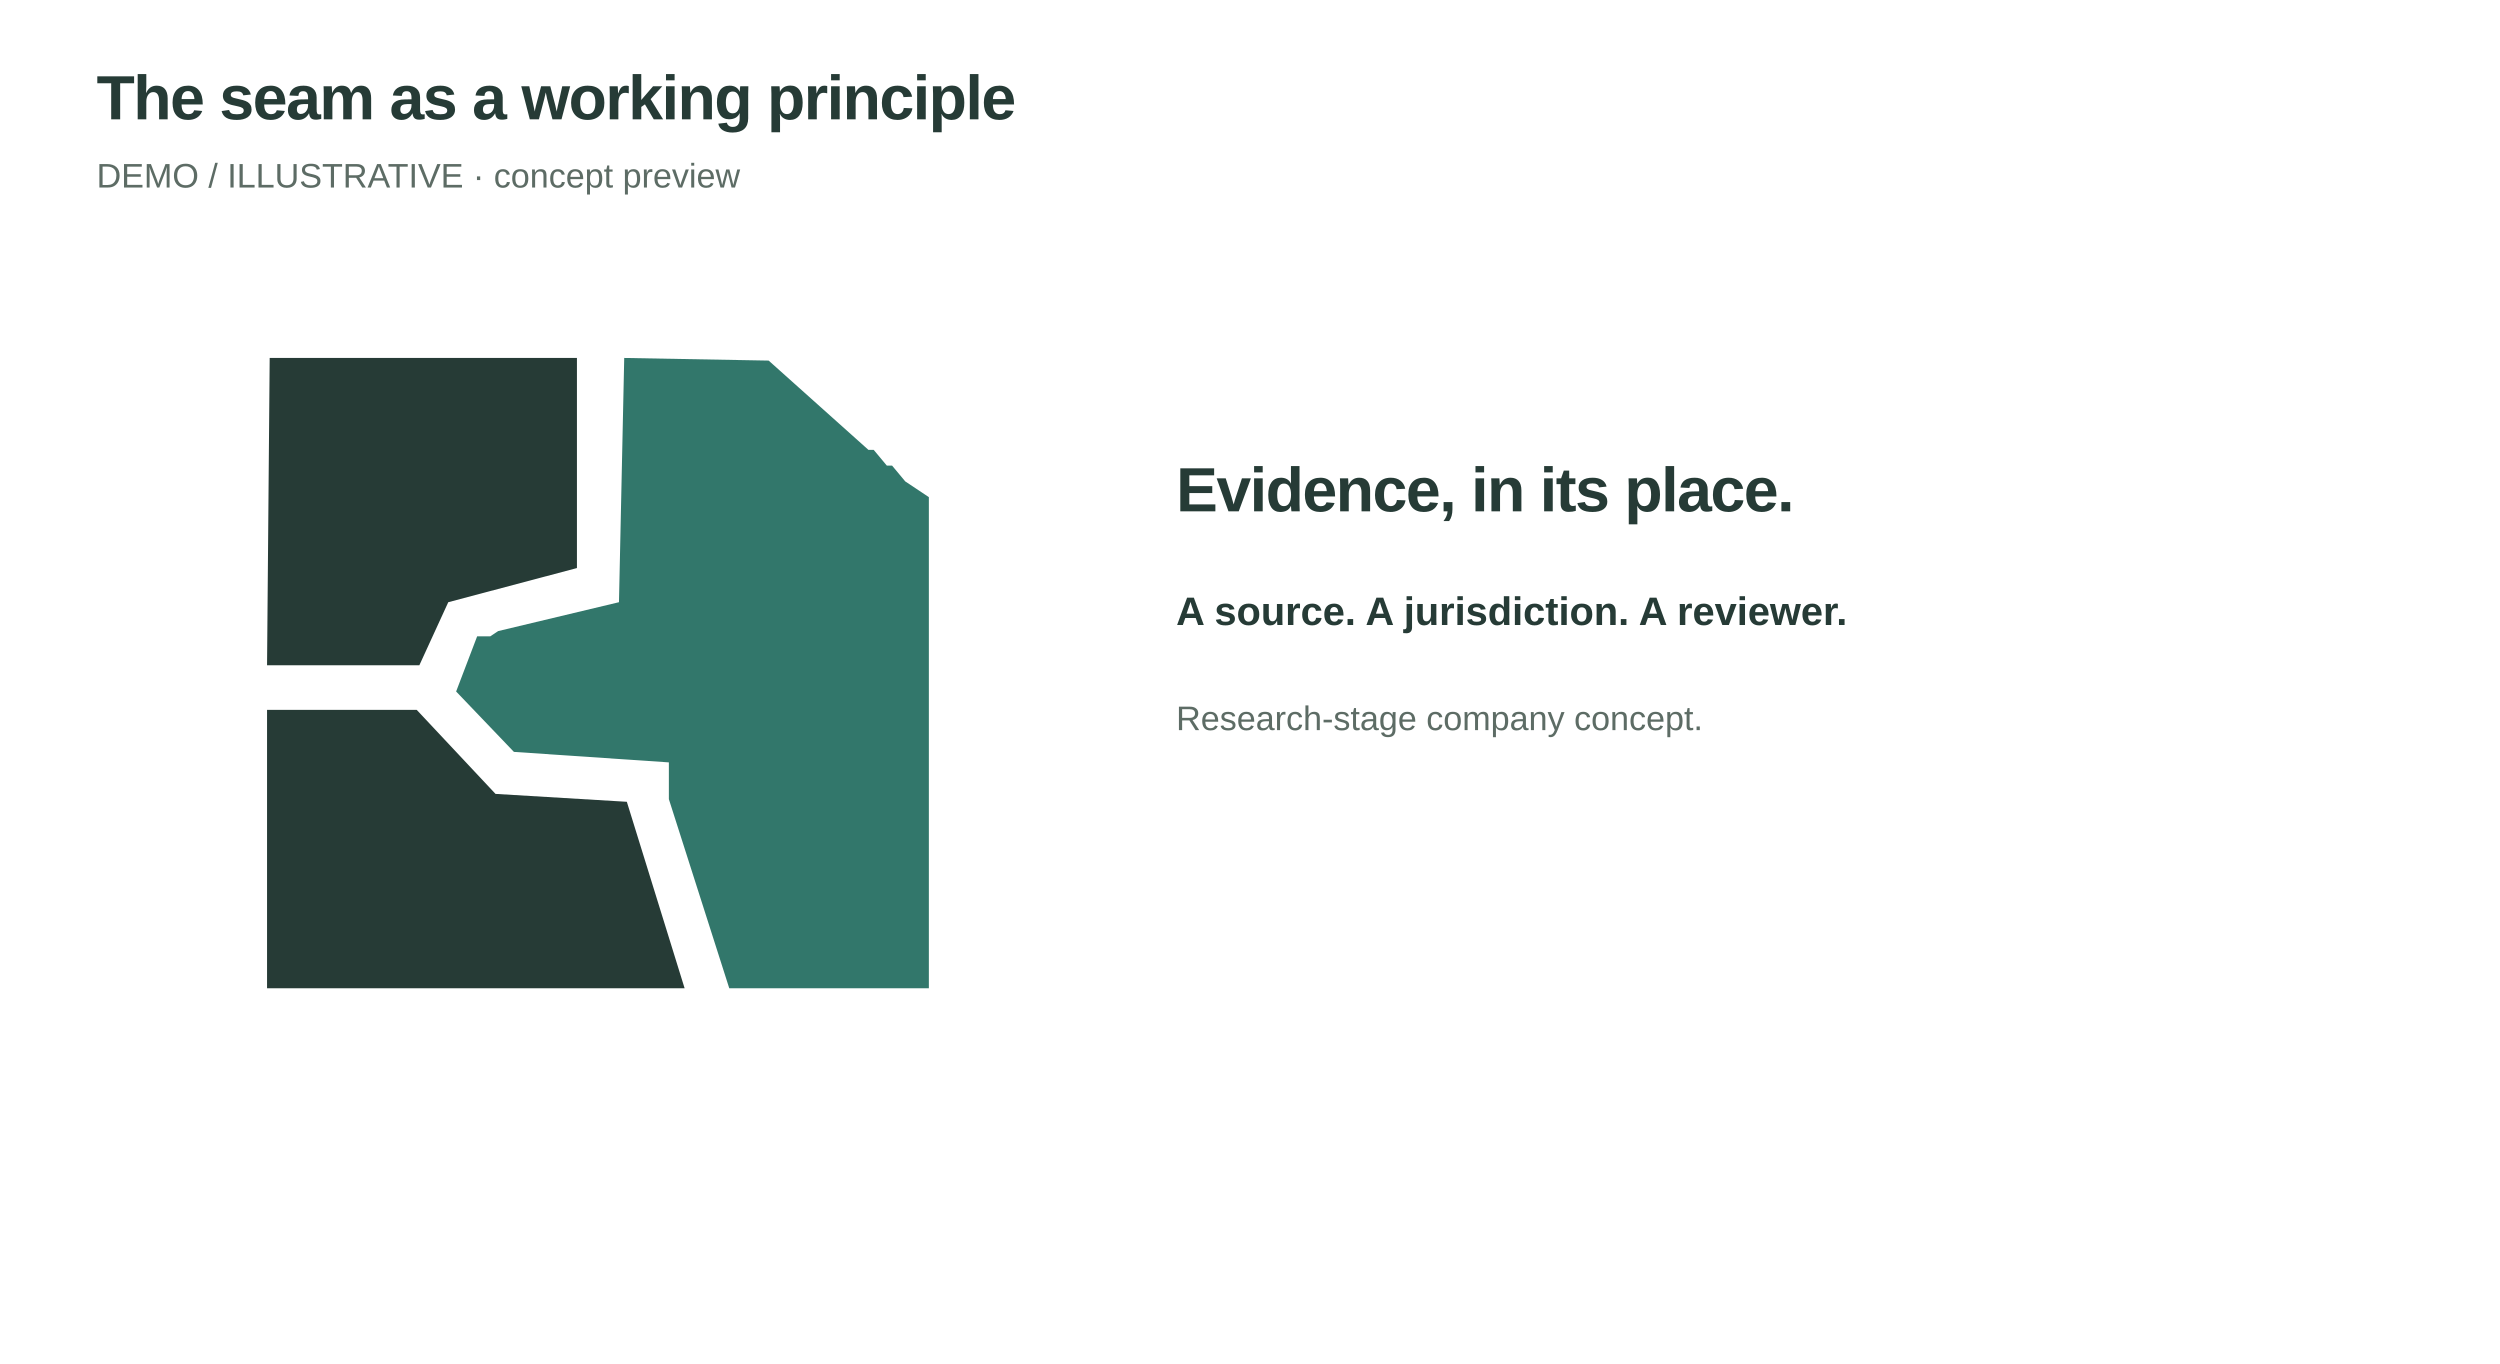
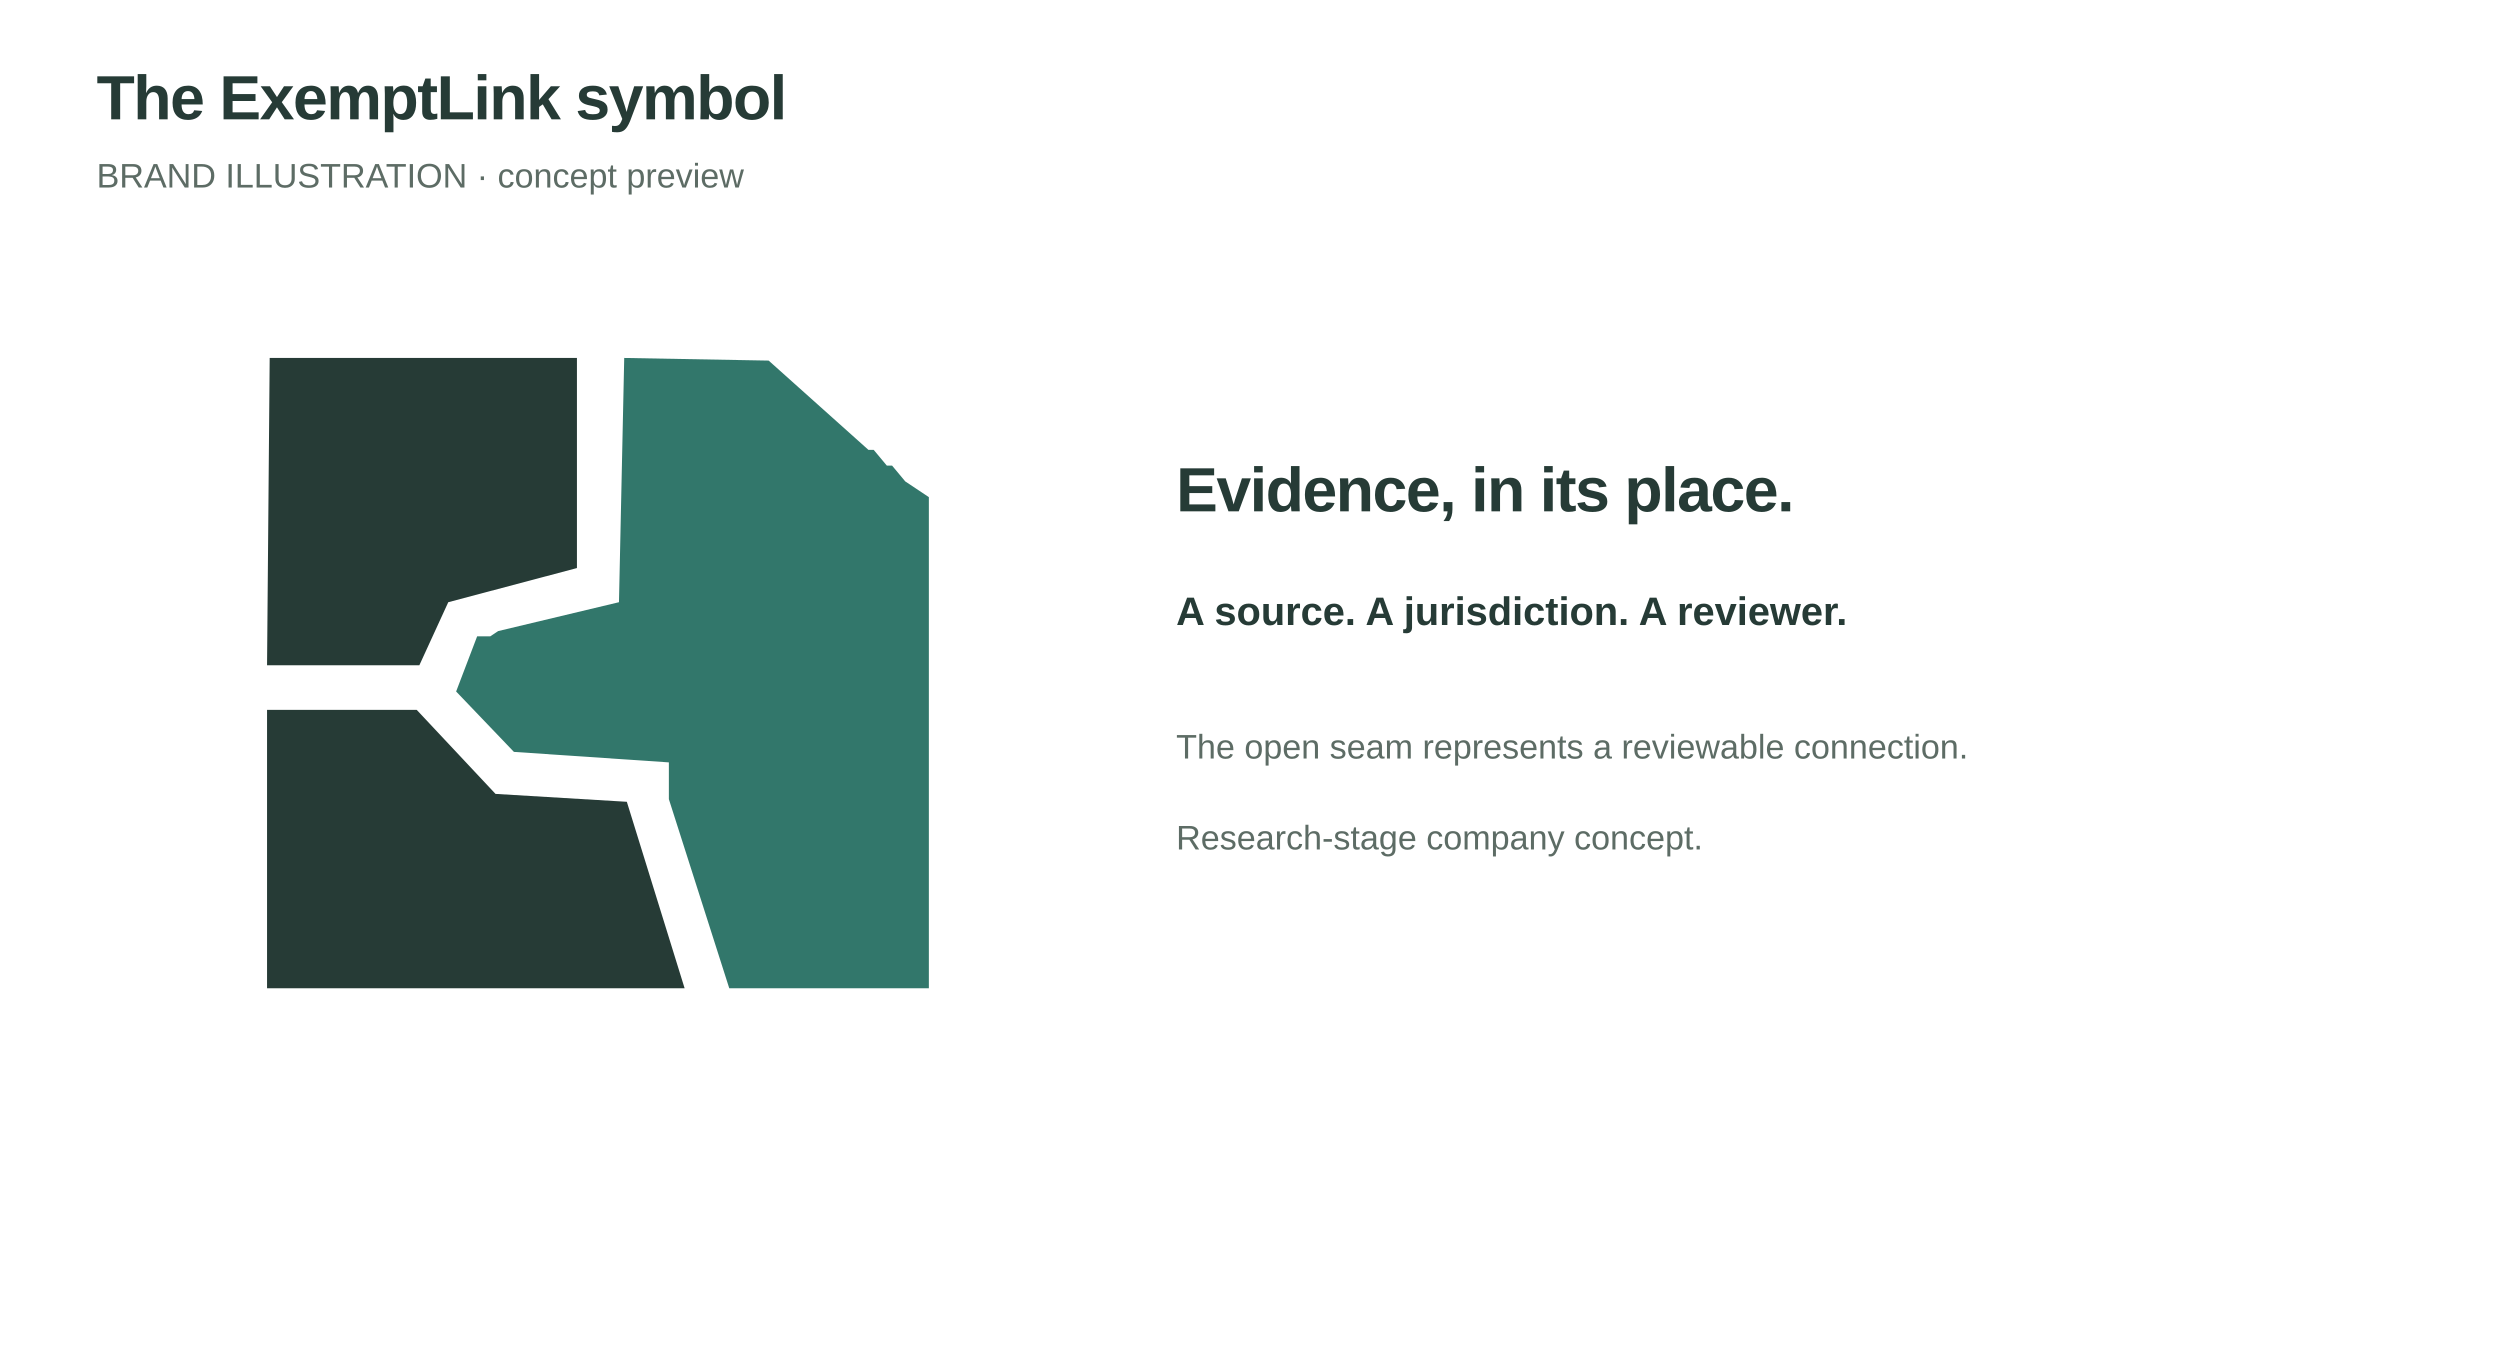
- <svg xmlns="http://www.w3.org/2000/svg" viewBox="0 0 880 480" role="img" aria-label="The seam as a working principle">
+ <svg xmlns="http://www.w3.org/2000/svg" viewBox="0 0 880 480" role="img" aria-label="The ExemptLink symbol">
  <style>
text{font-family:"Instrument Sans",Arial,sans-serif;fill:#263B36}.title{font-size:22px;font-weight:600;letter-spacing:-.5px}.label{font-size:14px;font-weight:600}.small{font-size:12px;fill:#5D6C65}.data{font-size:17px;font-variant-numeric:tabular-nums}.line{fill:none;stroke:#32776B;stroke-width:2;stroke-linecap:round}.trace{stroke-dasharray:900;stroke-dashoffset:0;animation:trace 1.8s cubic-bezier(.22,1,.36,1) both}.settle{animation:settle .7s cubic-bezier(.22,1,.36,1) both}.d1{animation-delay:.15s}.d2{animation-delay:.3s}.d3{animation-delay:.45s}.d4{animation-delay:.6s}.emphasize{animation:emphasis 1.2s ease both}.bar{transform-box:fill-box;transform-origin:left center;animation:bar .8s ease both}@keyframes trace{from{stroke-dashoffset:900}to{stroke-dashoffset:0}}@keyframes settle{from{transform:translateY(14px)}to{transform:translateY(0)}}@keyframes emphasis{from{stroke-width:0}to{stroke-width:2}}@keyframes bar{from{transform:scaleX(.08)}to{transform:scaleX(1)}}@media(prefers-reduced-motion:reduce){*{animation:none!important;transition:none!important}}
</style>
-   <text x="34" y="42" class="title">The seam as a working principle</text>
-   <text x="34" y="66" class="small">DEMO / ILLUSTRATIVE · concept preview</text>
-   <g transform="translate(94 126) scale(.91)" class="settle">
-     <path fill="#263B36" d="M1.02,0.00 L119.87,0.00 L119.87,81.27 L70.10,94.48 L58.92,118.86 L0.00,118.86 Z" />
-     <path fill="#263B36" d="M0.00,136.13 L57.90,136.13 L88.38,168.63 L139.17,171.68 L161.52,243.81 L0.00,243.81 Z" />
-     <path fill="#32776B" d="M138.16,0.00 L194.03,1.02 L232.63,35.56 L234.67,35.56 L239.75,41.65 L241.78,41.65 L246.86,47.75 L256.00,53.84 L256.00,243.81 L178.79,243.81 L155.43,170.67 L155.43,156.44 L95.49,152.38 L73.14,129.02 L81.27,107.68 L86.35,107.68 L89.40,105.65 L136.13,94.48 Z" />
+   <text x="34" y="42" class="title">The ExemptLink symbol</text>
+   <text x="34" y="66" class="small">BRAND ILLUSTRATION · concept preview</text>
+   <g transform="translate(94 126) scale(.91)">
+     <g class="settle">
+       <path fill="#263B36" d="M1.02,0.00 L119.87,0.00 L119.87,81.27 L70.10,94.48 L58.92,118.86 L0.00,118.86 Z" />
+       <path fill="#263B36" d="M0.00,136.13 L57.90,136.13 L88.38,168.63 L139.17,171.68 L161.52,243.81 L0.00,243.81 Z" />
+       <path fill="#32776B" d="M138.16,0.00 L194.03,1.02 L232.63,35.56 L234.67,35.56 L239.75,41.65 L241.78,41.65 L246.86,47.75 L256.00,53.84 L256.00,243.81 L178.79,243.81 L155.43,170.67 L155.43,156.44 L95.49,152.38 L73.14,129.02 L81.27,107.68 L86.35,107.68 L89.40,105.65 L136.13,94.48 Z" />
+     </g>
  </g>
  <text x="414" y="180" class="title">Evidence, in its place.</text>
  <text x="414" y="220" class="label">A source. A jurisdiction. A reviewer.</text>
-   <text x="414" y="257" class="small">Research-stage company concept.</text>
+   <text x="414" y="267" class="small">The open seam represents a reviewable connection.</text>
+   <text x="414" y="299" class="small">Research-stage company concept.</text>
</svg>
